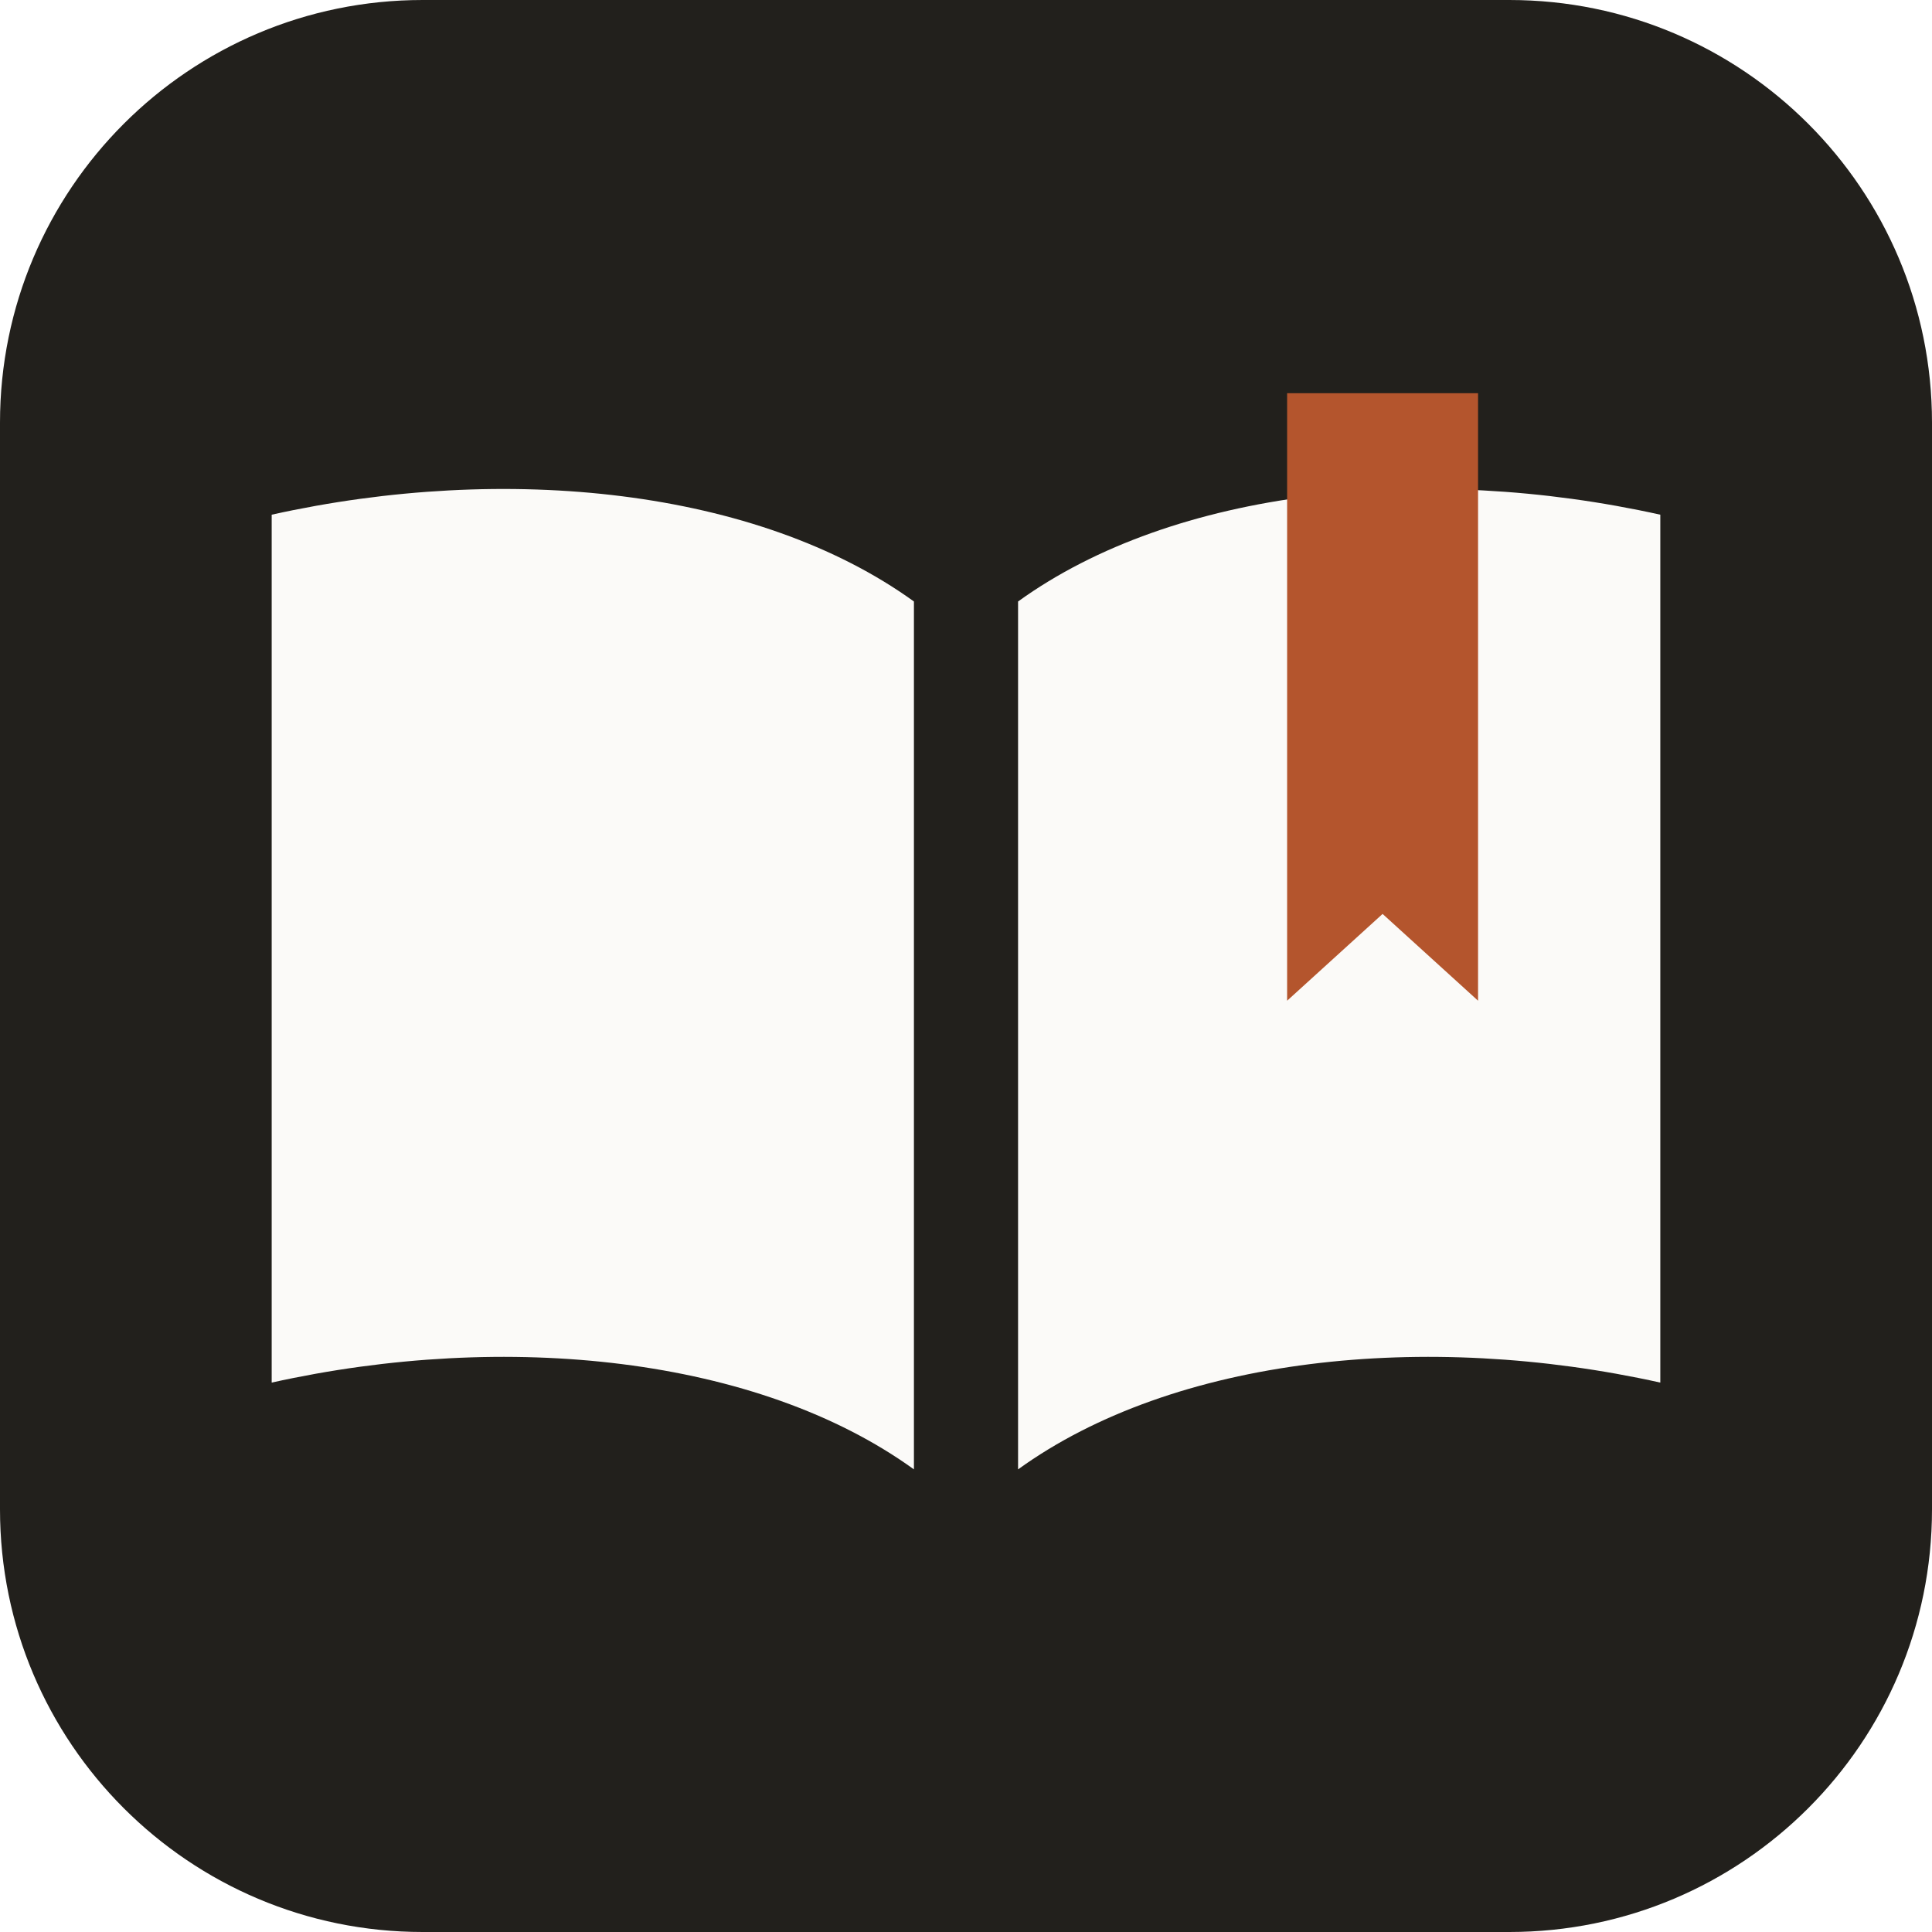
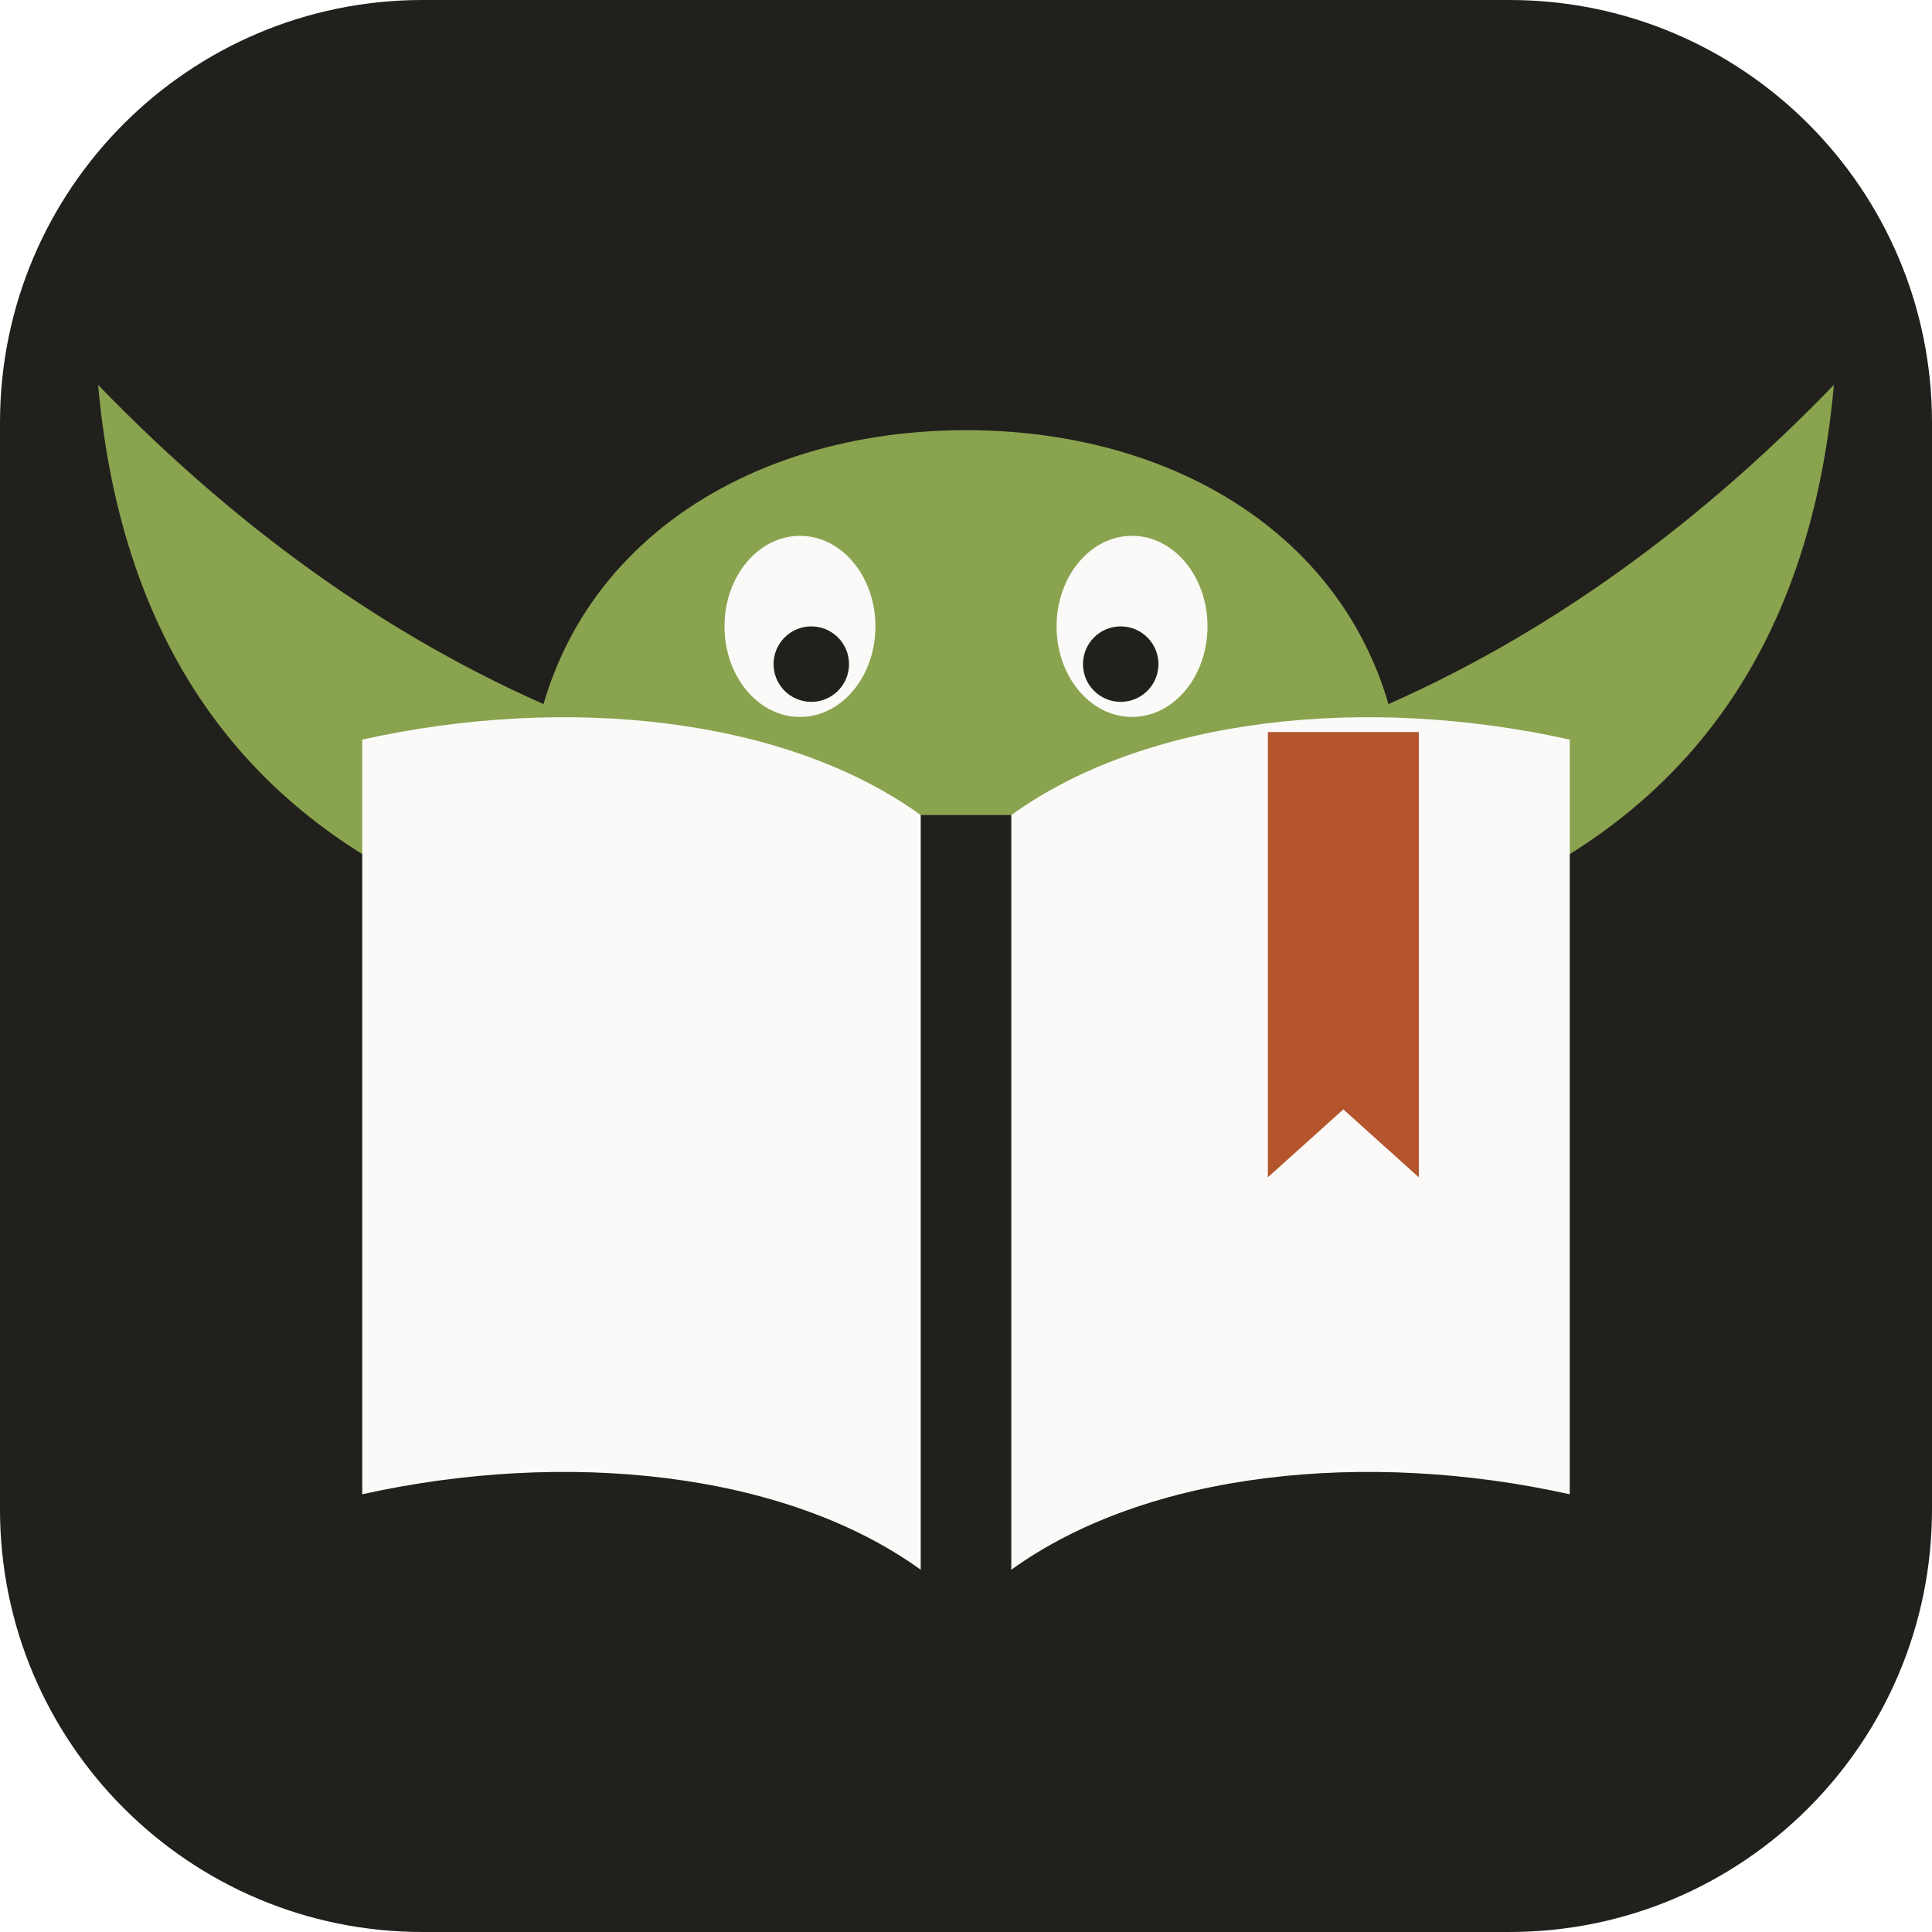
<svg xmlns="http://www.w3.org/2000/svg" viewBox="0 0 512 512">
  <rect width="512" height="512" rx="112" fill="#22201c" />
-   <g transform="translate(-38.4 -38.4) scale(1.15)">
+   <g transform="translate(0 44)">
+     <path fill="#8aa34f" d="M152 146Q84 118 26 58q10 112 114 144z" />
+     <path fill="#8aa34f" d="M360 146q68-28 126-88-10 112-114 144z" />
+     <path fill="#8aa34f" d="M140 172c0-64 52-102 116-102s116 38 116 102z" />
+     <ellipse cx="212" cy="122" rx="20" ry="24" fill="#fbfaf8" />
+     <ellipse cx="300" cy="122" rx="20" ry="24" fill="#fbfaf8" />
+     <circle cx="215" cy="132" r="10" fill="#22201c" />
+     <circle cx="297" cy="132" r="10" fill="#22201c" />
    <path fill="#fbfaf8" d="M244 172C208 146 150 140 96 152v200c54-12 112-6 148 20z" />
    <path fill="#fbfaf8" d="M268 172c36-26 94-32 148-20v200c-54-12-112-6-148 20z" />
-     <path fill="#b4552d" d="M330 124h44v140l-22-20-22 20z" />
+     <path fill="#b4552d" d="M336 150h40v118l-20-18-20 18z" />
  </g>
</svg>
